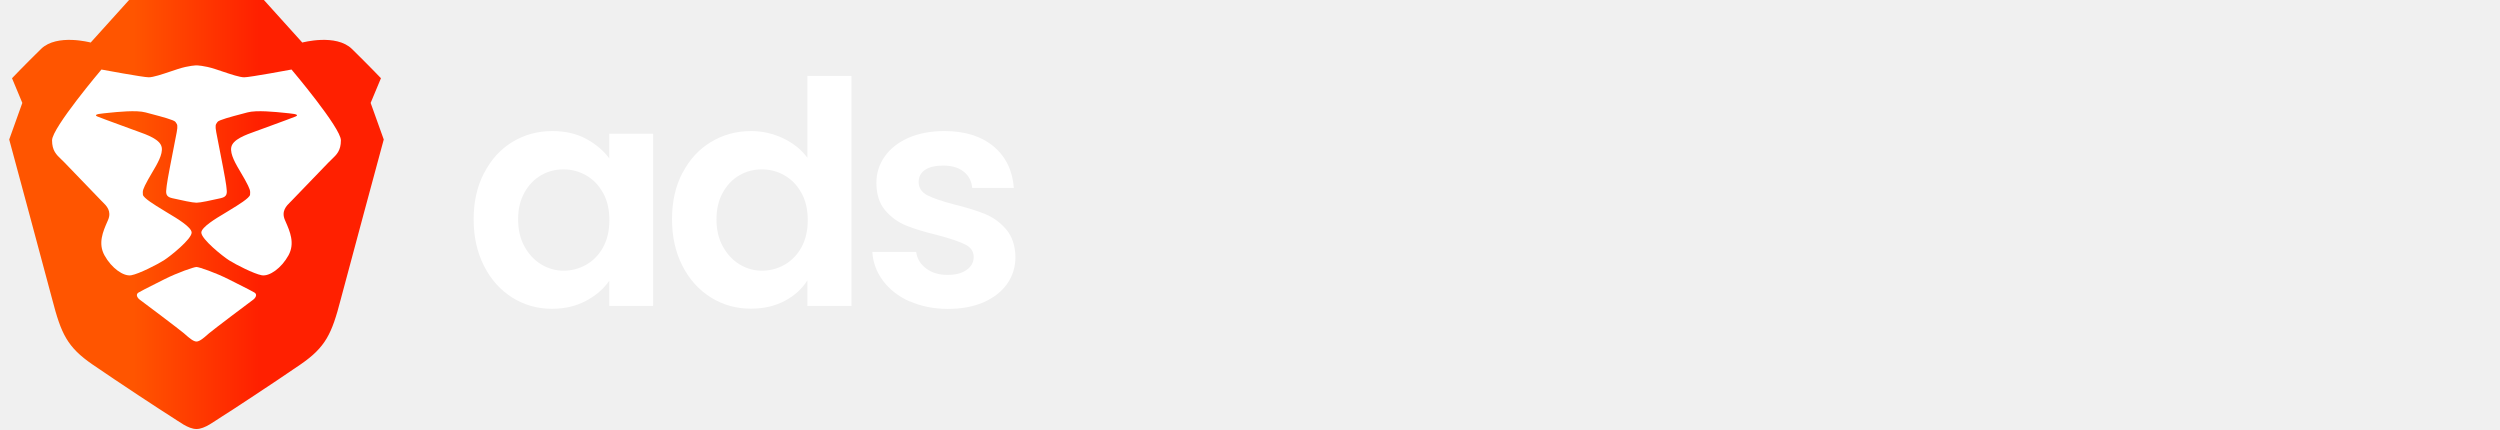
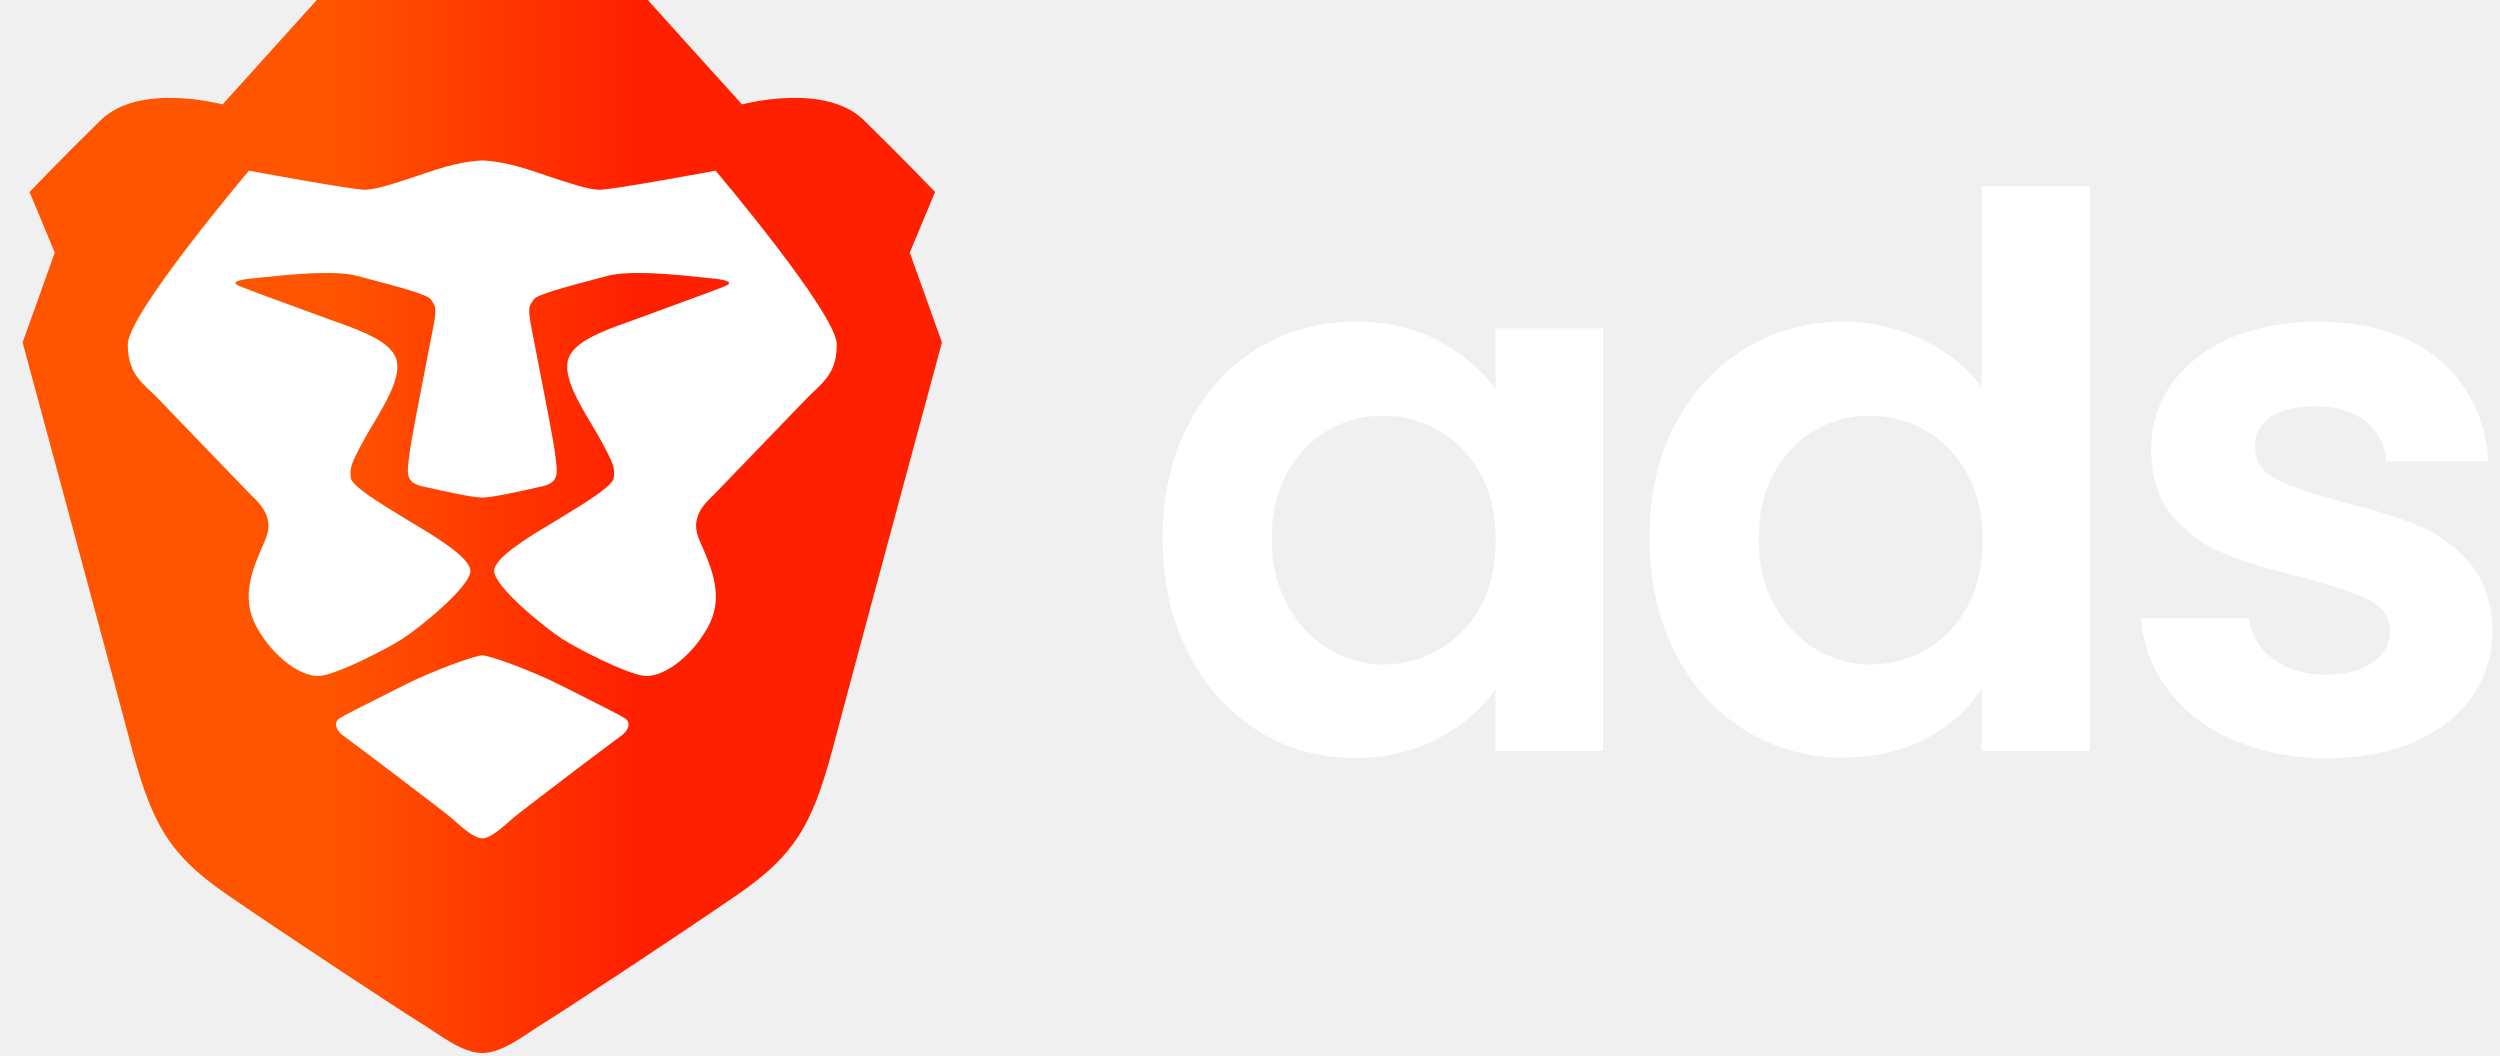
- <svg xmlns="http://www.w3.org/2000/svg" width="378" height="65" viewBox="0 0 378 65" fill="none">
+ <svg xmlns="http://www.w3.org/2000/svg" width="154" height="65" viewBox="0 0 154 65" fill="none">
  <path fill-rule="evenodd" clip-rule="evenodd" d="M56.041 15.561L57.599 11.827C57.599 11.827 55.617 9.752 53.21 7.401C50.803 5.05 45.706 6.433 45.706 6.433L39.902 1.52588e-05H29.708H19.515L13.71 6.433C13.71 6.433 8.613 5.05 6.206 7.401C3.799 9.752 1.817 11.827 1.817 11.827L3.375 15.561L1.393 21.093C1.393 21.093 7.222 42.661 7.905 45.295C9.25 50.481 10.17 52.486 13.993 55.114C17.816 57.742 24.753 62.305 25.885 62.997C27.018 63.688 28.434 64.866 29.708 64.866C30.982 64.866 32.398 63.688 33.531 62.997C34.663 62.305 41.6 57.742 45.423 55.114C49.246 52.486 50.166 50.481 51.511 45.295C52.194 42.661 58.023 21.093 58.023 21.093L56.041 15.561Z" fill="url(#paint0_linear_1_51)" />
  <path d="M36.928 11.688C37.778 11.688 44.078 10.513 44.078 10.513C44.078 10.513 51.544 19.329 51.544 21.213C51.544 22.771 50.902 23.381 50.146 24.099C49.988 24.25 49.824 24.405 49.661 24.575L44.062 30.382C44.007 30.439 43.945 30.5 43.88 30.564C43.321 31.113 42.498 31.921 43.079 33.263C43.118 33.353 43.157 33.444 43.198 33.537C43.835 34.991 44.62 36.786 43.62 38.606C42.556 40.541 40.733 41.832 39.565 41.619C38.397 41.405 35.654 40.005 34.645 39.365C33.637 38.725 30.44 36.15 30.44 35.164C30.44 34.342 32.739 32.975 33.856 32.311C34.078 32.178 34.254 32.074 34.355 32.008C34.47 31.932 34.663 31.815 34.901 31.671C35.92 31.052 37.761 29.934 37.808 29.439C37.864 28.828 37.843 28.649 37.021 27.14C36.846 26.819 36.642 26.475 36.43 26.12C35.648 24.805 34.772 23.332 34.965 22.277C35.184 21.086 37.095 20.403 38.713 19.825C38.915 19.752 39.113 19.681 39.302 19.612C39.775 19.438 40.368 19.22 40.988 18.994C42.603 18.402 44.399 17.746 44.695 17.612C45.105 17.428 44.999 17.252 43.757 17.137C43.593 17.122 43.389 17.101 43.155 17.076C41.618 16.917 38.785 16.622 37.407 16.998C37.136 17.071 36.832 17.152 36.514 17.236C34.966 17.645 33.069 18.147 32.887 18.436C32.855 18.487 32.824 18.531 32.794 18.572C32.62 18.814 32.506 18.972 32.699 20C32.756 20.306 32.874 20.909 33.02 21.654C33.448 23.835 34.115 27.238 34.199 28.002C34.211 28.109 34.224 28.212 34.236 28.312C34.343 29.165 34.414 29.732 33.4 29.959C33.316 29.977 33.227 29.997 33.135 30.018C31.991 30.274 30.314 30.65 29.708 30.65C29.102 30.65 27.423 30.274 26.279 30.017C26.188 29.997 26.1 29.977 26.016 29.959C25.002 29.732 25.073 29.165 25.18 28.312C25.192 28.212 25.205 28.109 25.217 28.002C25.301 27.237 25.97 23.826 26.397 21.645C26.543 20.904 26.66 20.305 26.717 20C26.91 18.972 26.796 18.814 26.622 18.572C26.593 18.531 26.561 18.487 26.529 18.436C26.347 18.147 24.45 17.645 22.903 17.236C22.584 17.152 22.28 17.071 22.009 16.998C20.631 16.622 17.798 16.917 16.261 17.076C16.027 17.101 15.823 17.122 15.659 17.137C14.417 17.252 14.312 17.428 14.721 17.612C15.017 17.745 16.811 18.402 18.427 18.993C19.047 19.22 19.641 19.437 20.114 19.612C20.303 19.682 20.501 19.752 20.703 19.825C22.321 20.403 24.232 21.086 24.451 22.277C24.645 23.332 23.768 24.804 22.986 26.119C22.774 26.475 22.57 26.819 22.395 27.14C21.573 28.649 21.551 28.828 21.608 29.439C21.655 29.934 23.495 31.051 24.515 31.67C24.752 31.814 24.945 31.932 25.061 32.008C25.162 32.074 25.337 32.178 25.559 32.31C26.676 32.975 28.976 34.342 28.976 35.164C28.976 36.15 25.779 38.725 24.77 39.365C23.762 40.005 21.019 41.405 19.851 41.619C18.683 41.832 16.86 40.541 15.796 38.606C14.796 36.786 15.581 34.991 16.218 33.537C16.258 33.444 16.298 33.353 16.337 33.263C16.918 31.921 16.095 31.113 15.536 30.564C15.47 30.5 15.409 30.439 15.353 30.382L9.755 24.575C9.592 24.405 9.428 24.25 9.27 24.099C8.514 23.381 7.872 22.771 7.872 21.213C7.872 19.329 15.338 10.513 15.338 10.513C15.338 10.513 21.638 11.688 22.488 11.688C23.165 11.688 24.474 11.248 25.839 10.789C26.184 10.673 26.533 10.555 26.877 10.444C28.575 9.89 29.708 9.886 29.708 9.886C29.708 9.886 30.841 9.89 32.54 10.444C32.883 10.555 33.232 10.673 33.577 10.789C34.942 11.248 36.251 11.688 36.928 11.688Z" fill="white" />
  <path d="M35.847 42.873C37.179 43.544 38.124 44.019 38.481 44.237C38.943 44.52 38.661 45.053 38.24 45.344C37.819 45.635 32.162 49.914 31.613 50.387C31.542 50.447 31.468 50.513 31.39 50.581C30.861 51.047 30.186 51.641 29.708 51.641C29.229 51.641 28.554 51.047 28.025 50.581C27.948 50.513 27.873 50.447 27.803 50.387C27.254 49.914 21.597 45.635 21.176 45.344C20.755 45.053 20.473 44.52 20.935 44.237C21.293 44.019 22.238 43.543 23.572 42.872C23.962 42.675 24.386 42.462 24.838 42.233C26.833 41.225 29.32 40.367 29.708 40.367C30.096 40.367 32.582 41.225 34.578 42.233C35.031 42.462 35.456 42.676 35.847 42.873Z" fill="white" />
  <path d="M73.195 26.167C74.253 24.124 75.665 22.564 77.466 21.469C79.268 20.373 81.273 19.816 83.502 19.816C85.452 19.816 87.142 20.206 88.609 20.986C90.058 21.766 91.228 22.75 92.119 23.939V20.224H98.749V46.261H92.119V42.454C91.265 43.68 90.113 44.683 88.609 45.481C87.123 46.28 85.396 46.689 83.465 46.689C81.273 46.689 79.268 46.131 77.466 44.999C75.665 43.866 74.235 42.287 73.195 40.226C72.136 38.164 71.616 35.806 71.616 33.15C71.616 30.494 72.136 28.191 73.195 26.149V26.167ZM91.172 29.157C90.54 28.006 89.705 27.133 88.628 26.52C87.569 25.907 86.418 25.61 85.192 25.61C83.966 25.61 82.833 25.907 81.812 26.501C80.772 27.096 79.936 27.969 79.305 29.101C78.655 30.253 78.339 31.609 78.339 33.169C78.339 34.729 78.655 36.103 79.305 37.273C79.955 38.443 80.79 39.353 81.849 39.984C82.908 40.616 84.022 40.931 85.21 40.931C86.399 40.931 87.569 40.634 88.646 40.021C89.705 39.409 90.559 38.536 91.191 37.384C91.822 36.233 92.138 34.877 92.138 33.28C92.138 31.683 91.822 30.309 91.191 29.176L91.172 29.157Z" fill="white" />
  <path d="M103.188 26.167C104.246 24.124 105.676 22.564 107.496 21.469C109.316 20.373 111.341 19.816 113.569 19.816C115.259 19.816 116.875 20.187 118.416 20.911C119.958 21.654 121.165 22.62 122.075 23.846V11.477H128.742V46.261H122.075V42.399C121.258 43.68 120.125 44.72 118.639 45.5C117.172 46.28 115.463 46.67 113.513 46.67C111.322 46.67 109.316 46.113 107.496 44.98C105.676 43.847 104.246 42.269 103.188 40.207C102.129 38.146 101.609 35.787 101.609 33.131C101.609 30.476 102.129 28.173 103.188 26.13V26.167ZM121.165 29.157C120.533 28.006 119.698 27.133 118.621 26.52C117.562 25.907 116.411 25.61 115.185 25.61C113.959 25.61 112.826 25.907 111.805 26.501C110.765 27.096 109.929 27.969 109.298 29.101C108.648 30.253 108.332 31.609 108.332 33.169C108.332 34.729 108.648 36.103 109.298 37.273C109.948 38.443 110.783 39.353 111.842 39.984C112.901 40.616 114.015 40.931 115.203 40.931C116.392 40.931 117.562 40.634 118.639 40.021C119.698 39.409 120.552 38.536 121.183 37.384C121.815 36.233 122.131 34.877 122.131 33.28C122.131 31.683 121.815 30.309 121.183 29.176L121.165 29.157Z" fill="white" />
  <path d="M137.526 45.574C135.836 44.813 134.499 43.773 133.515 42.454C132.531 41.136 131.992 39.687 131.899 38.09H138.529C138.659 39.093 139.142 39.929 140.015 40.579C140.869 41.229 141.946 41.563 143.228 41.563C144.509 41.563 145.456 41.321 146.162 40.801C146.868 40.3 147.221 39.65 147.221 38.87C147.221 38.016 146.793 37.384 145.921 36.957C145.066 36.53 143.692 36.066 141.816 35.564C139.866 35.1 138.288 34.617 137.043 34.116C135.799 33.614 134.741 32.853 133.849 31.813C132.958 30.773 132.512 29.38 132.512 27.634C132.512 26.186 132.921 24.886 133.756 23.679C134.592 22.49 135.781 21.543 137.322 20.856C138.882 20.169 140.702 19.816 142.801 19.816C145.902 19.816 148.372 20.596 150.229 22.137C152.086 23.697 153.089 25.777 153.293 28.414H146.998C146.905 27.374 146.478 26.557 145.698 25.944C144.936 25.331 143.896 25.034 142.615 25.034C141.426 25.034 140.498 25.257 139.866 25.684C139.216 26.13 138.901 26.743 138.901 27.523C138.901 28.396 139.346 29.064 140.219 29.529C141.092 29.974 142.466 30.439 144.305 30.921C146.181 31.386 147.741 31.869 148.966 32.37C150.192 32.871 151.251 33.651 152.142 34.691C153.033 35.75 153.498 37.124 153.535 38.851C153.535 40.356 153.126 41.711 152.291 42.9C151.455 44.089 150.266 45.017 148.725 45.704C147.165 46.373 145.363 46.707 143.302 46.707C141.241 46.707 139.253 46.317 137.563 45.556L137.526 45.574Z" fill="white" />
+   <path d="M209.509 22.806C211.459 24.756 212.443 27.504 212.443 31.014V46.299H205.869V31.906C205.869 29.863 205.349 28.303 204.309 27.226C203.269 26.149 201.858 25.61 200.075 25.61C198.292 25.61 196.862 26.149 195.822 27.226C194.763 28.303 194.243 29.863 194.243 31.906V46.299H187.669V31.906C187.669 29.863 187.149 28.303 186.109 27.226C185.069 26.149 183.658 25.61 181.875 25.61C180.092 25.61 178.625 26.149 177.566 27.226C176.508 28.303 175.988 29.863 175.988 31.906V46.299H169.413V20.261H175.988V23.419C176.842 22.323 177.919 21.469 179.256 20.837C180.593 20.206 182.061 19.89 183.658 19.89C185.701 19.89 187.521 20.317 189.118 21.19C190.715 22.044 191.959 23.289 192.832 24.886C193.686 23.381 194.912 22.174 196.528 21.264C198.143 20.354 199.889 19.909 201.765 19.909C204.959 19.909 207.541 20.893 209.491 22.843L209.509 22.806Z" fill="white" />
+   <path d="M216.696 26.167C217.755 24.124 219.166 22.564 220.968 21.469C222.769 20.373 224.775 19.816 227.003 19.816C228.953 19.816 230.643 20.206 232.111 20.986C233.559 21.766 234.729 22.75 235.621 23.939V20.224H242.251V46.261H235.621V42.454C234.766 43.68 233.615 44.683 232.111 45.481C230.625 46.28 228.898 46.689 226.966 46.689C224.775 46.689 222.769 46.131 220.968 44.999C219.166 43.866 217.736 42.287 216.696 40.226C215.638 38.164 215.118 35.806 215.118 33.15C215.118 30.494 215.638 28.191 216.696 26.149V26.167ZM234.673 29.157C234.042 28.006 233.206 27.133 232.129 26.52C231.071 25.907 229.919 25.61 228.693 25.61C227.468 25.61 226.335 25.907 225.313 26.501C224.273 27.096 223.438 27.969 222.806 29.101C222.156 30.253 221.841 31.609 221.841 33.169C221.841 34.729 222.156 36.103 222.806 37.273C223.456 38.443 224.292 39.353 225.351 39.984C226.409 40.616 227.523 40.931 228.712 40.931C229.901 40.931 231.071 40.634 232.148 40.021C233.206 39.409 234.061 38.536 234.692 37.384C235.323 36.233 235.639 34.877 235.639 33.28C235.639 31.683 235.323 30.309 234.692 29.176L234.673 29.157Z" fill="white" />
+   <path d="M267.823 22.806C269.736 24.756 270.683 27.504 270.683 31.014V46.299H264.109V31.906C264.109 29.844 263.589 28.247 262.549 27.133C261.509 26.019 260.098 25.461 258.315 25.461C256.532 25.461 255.065 26.019 254.006 27.133C252.948 28.247 252.428 29.844 252.428 31.906V46.299H245.853V20.261H252.428V23.511C253.301 22.379 254.433 21.506 255.789 20.856C257.145 20.206 258.649 19.89 260.283 19.89C263.385 19.89 265.892 20.874 267.805 22.824L267.823 22.806Z" fill="white" />
+   <path d="M275.579 26.167C276.637 24.124 278.049 22.564 279.85 21.469C281.651 20.373 283.657 19.816 285.886 19.816C287.836 19.816 289.526 20.206 290.993 20.986C292.441 21.766 293.611 22.75 294.503 23.939V20.224H301.133V46.261H294.503V42.454C293.649 43.68 292.497 44.683 290.993 45.481C289.507 46.28 287.78 46.689 285.849 46.689C283.657 46.689 281.651 46.131 279.85 44.999C278.049 43.866 276.619 42.287 275.579 40.226C274.52 38.164 274 35.806 274 33.15C274 30.494 274.52 28.191 275.579 26.149V26.167ZM293.556 29.157C292.924 28.006 292.089 27.133 291.011 26.52C289.953 25.907 288.801 25.61 287.576 25.61C286.35 25.61 285.217 25.907 284.196 26.501C283.156 27.096 282.32 27.969 281.689 29.101C281.039 30.253 280.723 31.609 280.723 33.169C280.723 34.729 281.039 36.103 281.689 37.273C282.339 38.443 283.174 39.353 284.233 39.984C285.291 40.616 286.406 40.931 287.594 40.931C288.783 40.931 289.953 40.634 291.03 40.021C292.089 39.409 292.943 38.536 293.574 37.384C294.206 36.233 294.521 34.877 294.521 33.28C294.521 31.683 294.206 30.309 293.574 29.176L293.556 29.157Z" fill="white" />
+   <path d="M321.03 21.151C322.497 21.913 323.667 22.916 324.503 24.141V20.427H331.133V46.65C331.133 49.064 330.65 51.219 329.684 53.113C328.719 55.007 327.251 56.511 325.32 57.626C323.37 58.74 321.03 59.297 318.263 59.297C314.567 59.297 311.54 58.443 309.163 56.716C306.804 54.989 305.449 52.649 305.151 49.659H311.689C312.041 50.847 312.784 51.794 313.917 52.5C315.069 53.206 316.443 53.559 318.077 53.559C319.99 53.559 321.531 52.983 322.739 51.85C323.927 50.699 324.521 48.971 324.521 46.65V42.601C323.667 43.827 322.516 44.849 321.011 45.666C319.526 46.483 317.817 46.891 315.904 46.891C313.713 46.891 311.707 46.334 309.887 45.201C308.067 44.069 306.637 42.49 305.579 40.429C304.52 38.367 304 36.009 304 33.353C304 30.697 304.52 28.394 305.579 26.351C306.637 24.309 308.049 22.749 309.85 21.653C311.651 20.557 313.657 20 315.886 20C317.836 20 319.544 20.39 321.011 21.151H321.03ZM323.574 29.323C322.943 28.171 322.107 27.299 321.03 26.686C319.971 26.073 318.82 25.776 317.594 25.776C316.369 25.776 315.236 26.073 314.214 26.667C313.174 27.261 312.339 28.134 311.707 29.267C311.057 30.419 310.741 31.774 310.741 33.334C310.741 34.894 311.057 36.269 311.707 37.439C312.357 38.609 313.193 39.519 314.251 40.15C315.31 40.781 316.424 41.097 317.613 41.097C318.801 41.097 319.971 40.8 321.049 40.187C322.107 39.574 322.961 38.701 323.593 37.55C324.224 36.399 324.54 35.043 324.54 33.446C324.54 31.849 324.224 30.474 323.593 29.341L323.574 29.323Z" fill="white" />
+   <path d="M359.74 35.249H340.704C340.853 37.124 341.521 38.61 342.673 39.669C343.824 40.727 345.254 41.266 346.944 41.266C349.396 41.266 351.123 40.207 352.163 38.109H359.257C358.514 40.616 357.066 42.677 354.93 44.293C352.794 45.909 350.176 46.707 347.074 46.707C344.567 46.707 342.32 46.15 340.333 45.036C338.346 43.921 336.786 42.343 335.671 40.319C334.557 38.276 334 35.936 334 33.261C334 30.587 334.557 28.21 335.653 26.167C336.749 24.124 338.29 22.564 340.259 21.469C342.227 20.373 344.511 19.816 347.074 19.816C349.637 19.816 351.773 20.354 353.723 21.413C355.673 22.471 357.196 23.994 358.291 25.944C359.369 27.894 359.907 30.16 359.907 32.686C359.907 33.633 359.851 34.469 359.721 35.23L359.74 35.249ZM353.11 30.829C353.073 29.139 352.46 27.783 351.271 26.761C350.083 25.74 348.616 25.239 346.907 25.239C345.273 25.239 343.899 25.74 342.803 26.724C341.689 27.709 341.001 29.083 340.76 30.829H353.129H353.11Z" fill="white" />
+   <path d="M372.899 21.06C374.254 20.28 375.814 19.89 377.579 19.89V26.799H375.833C373.771 26.799 372.211 27.281 371.153 28.247C370.094 29.213 369.574 30.903 369.574 33.317V46.299H363V20.261H369.574V24.31C370.429 22.936 371.524 21.859 372.88 21.06H372.899Z" fill="white" />
  <defs>
    <linearGradient id="paint0_linear_1_51" x1="1.393" y1="65.324" x2="58.023" y2="65.324" gradientUnits="userSpaceOnUse">
      <stop stop-color="#FF5500" />
      <stop offset="0.333" stop-color="#FF5500" />
      <stop offset="0.667" stop-color="#FF2000" />
      <stop offset="1" stop-color="#FF2000" />
    </linearGradient>
  </defs>
</svg>
